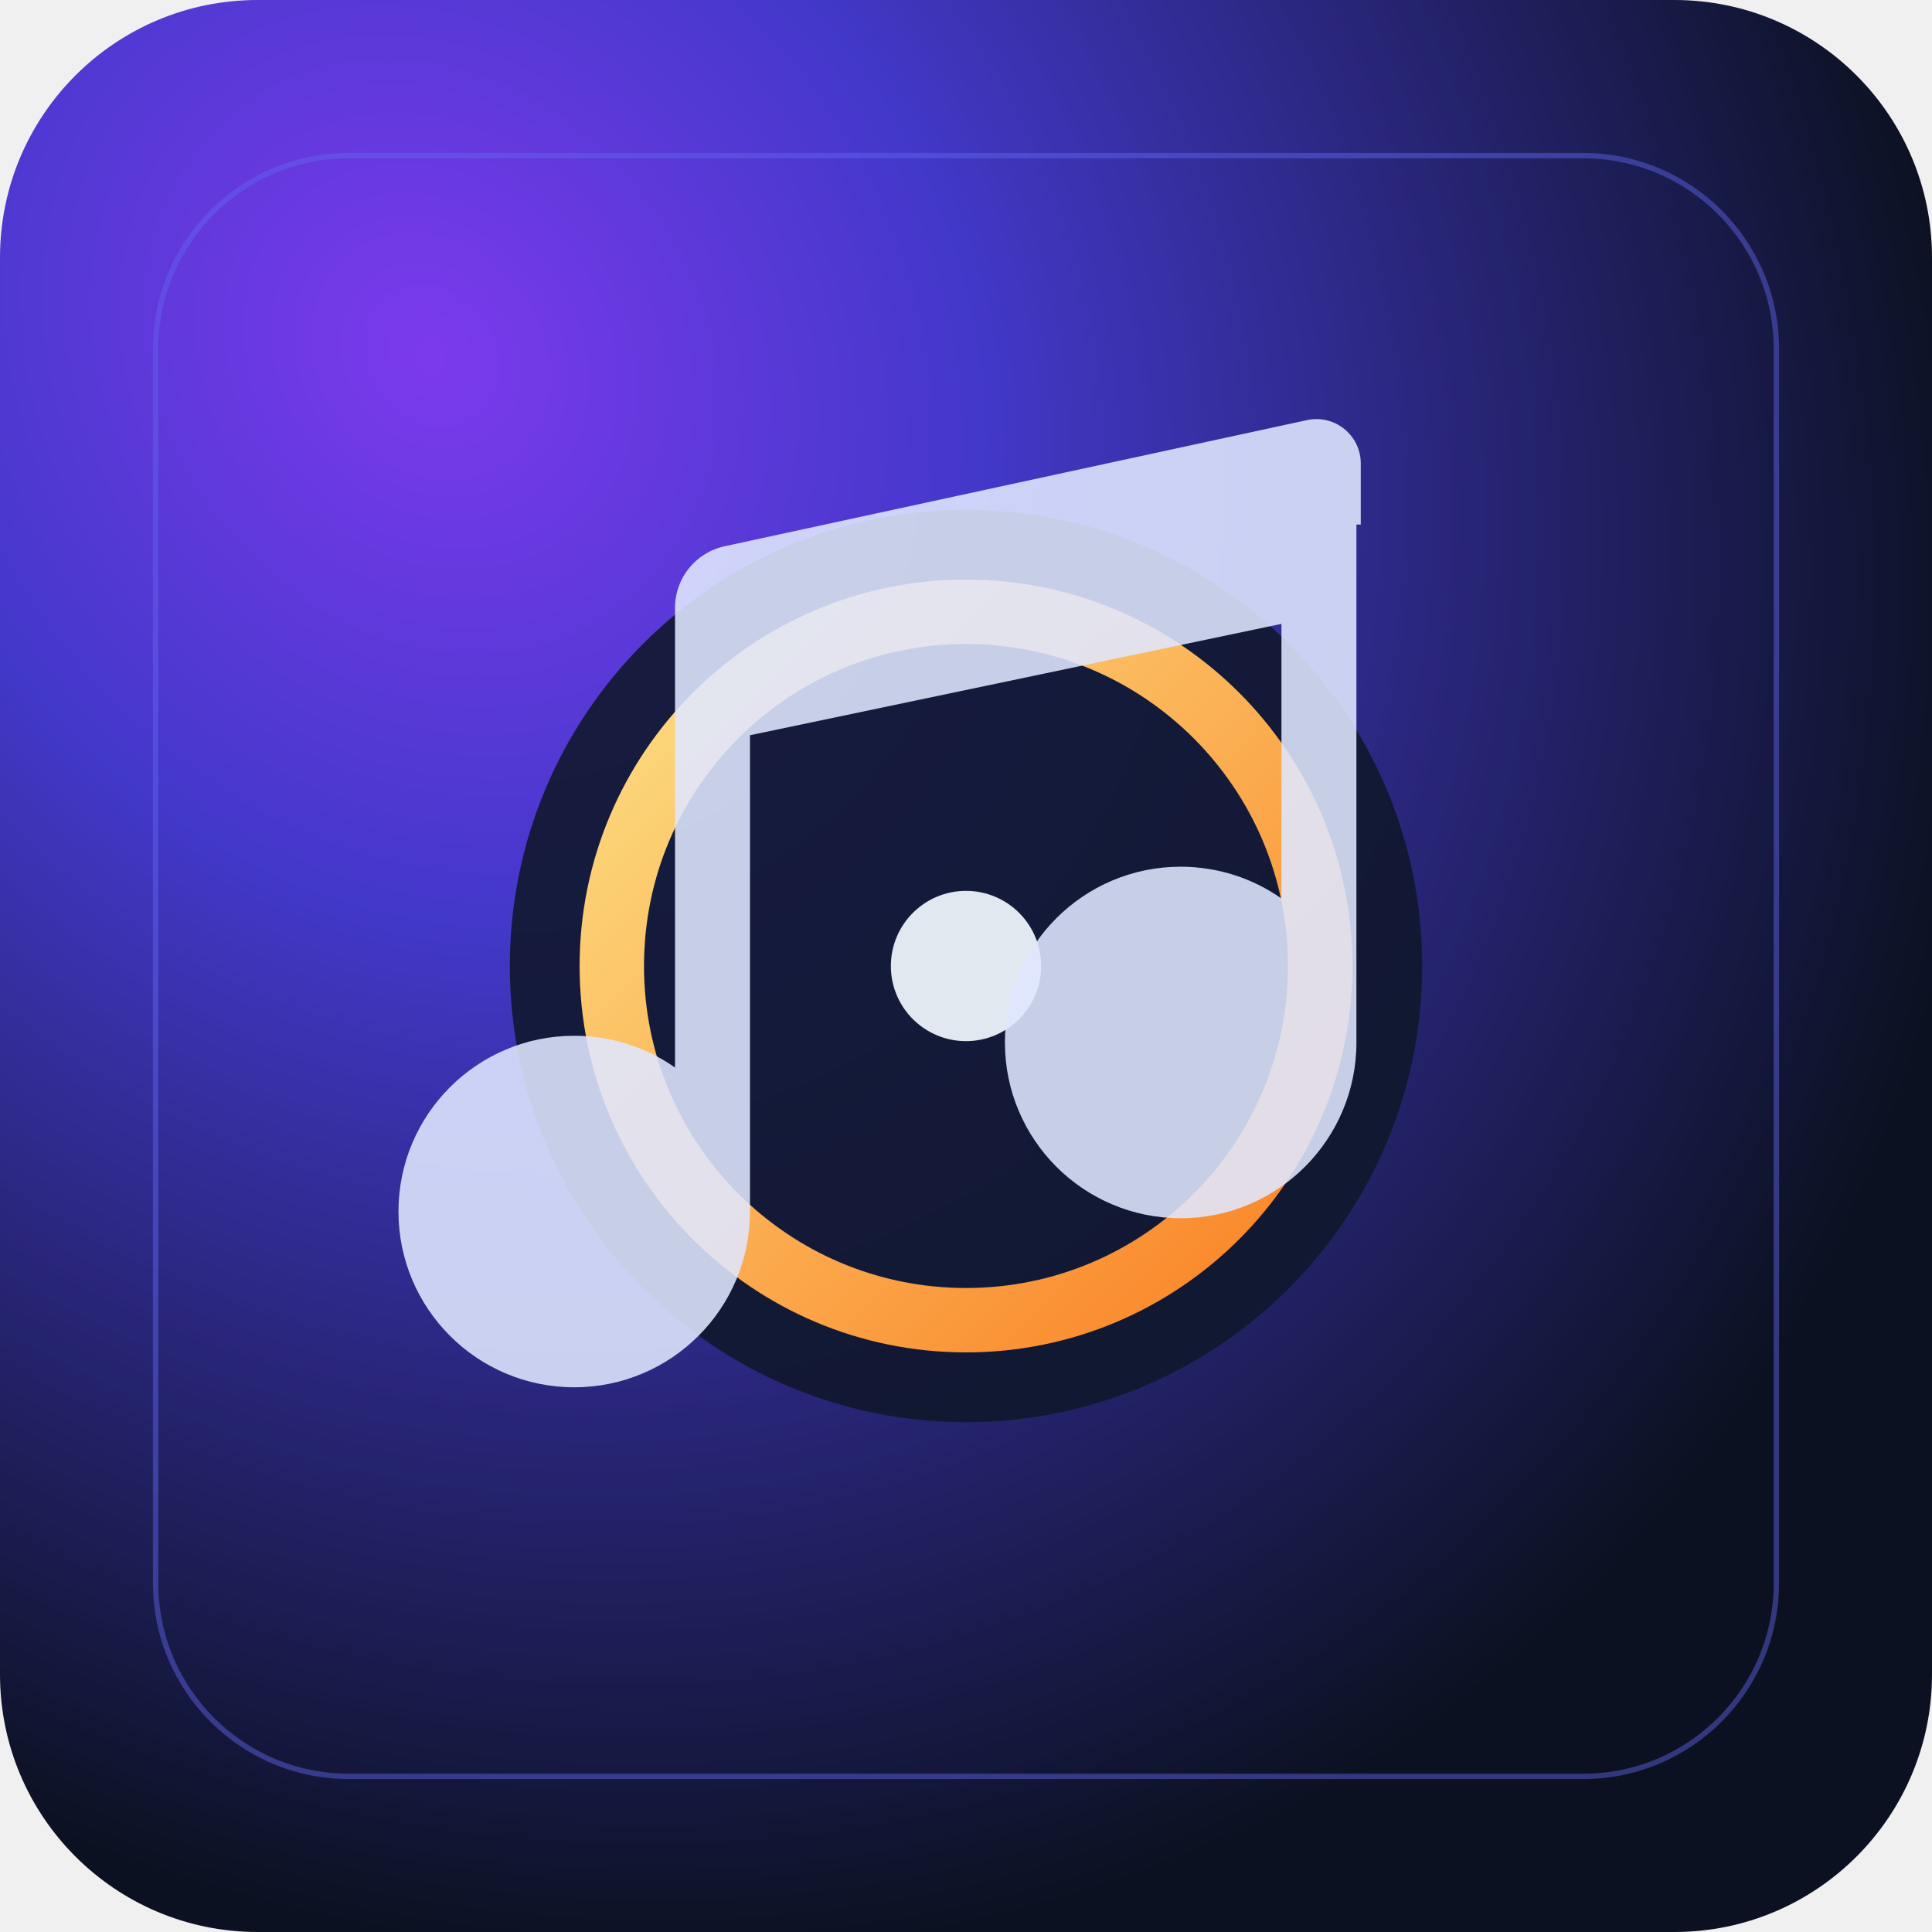
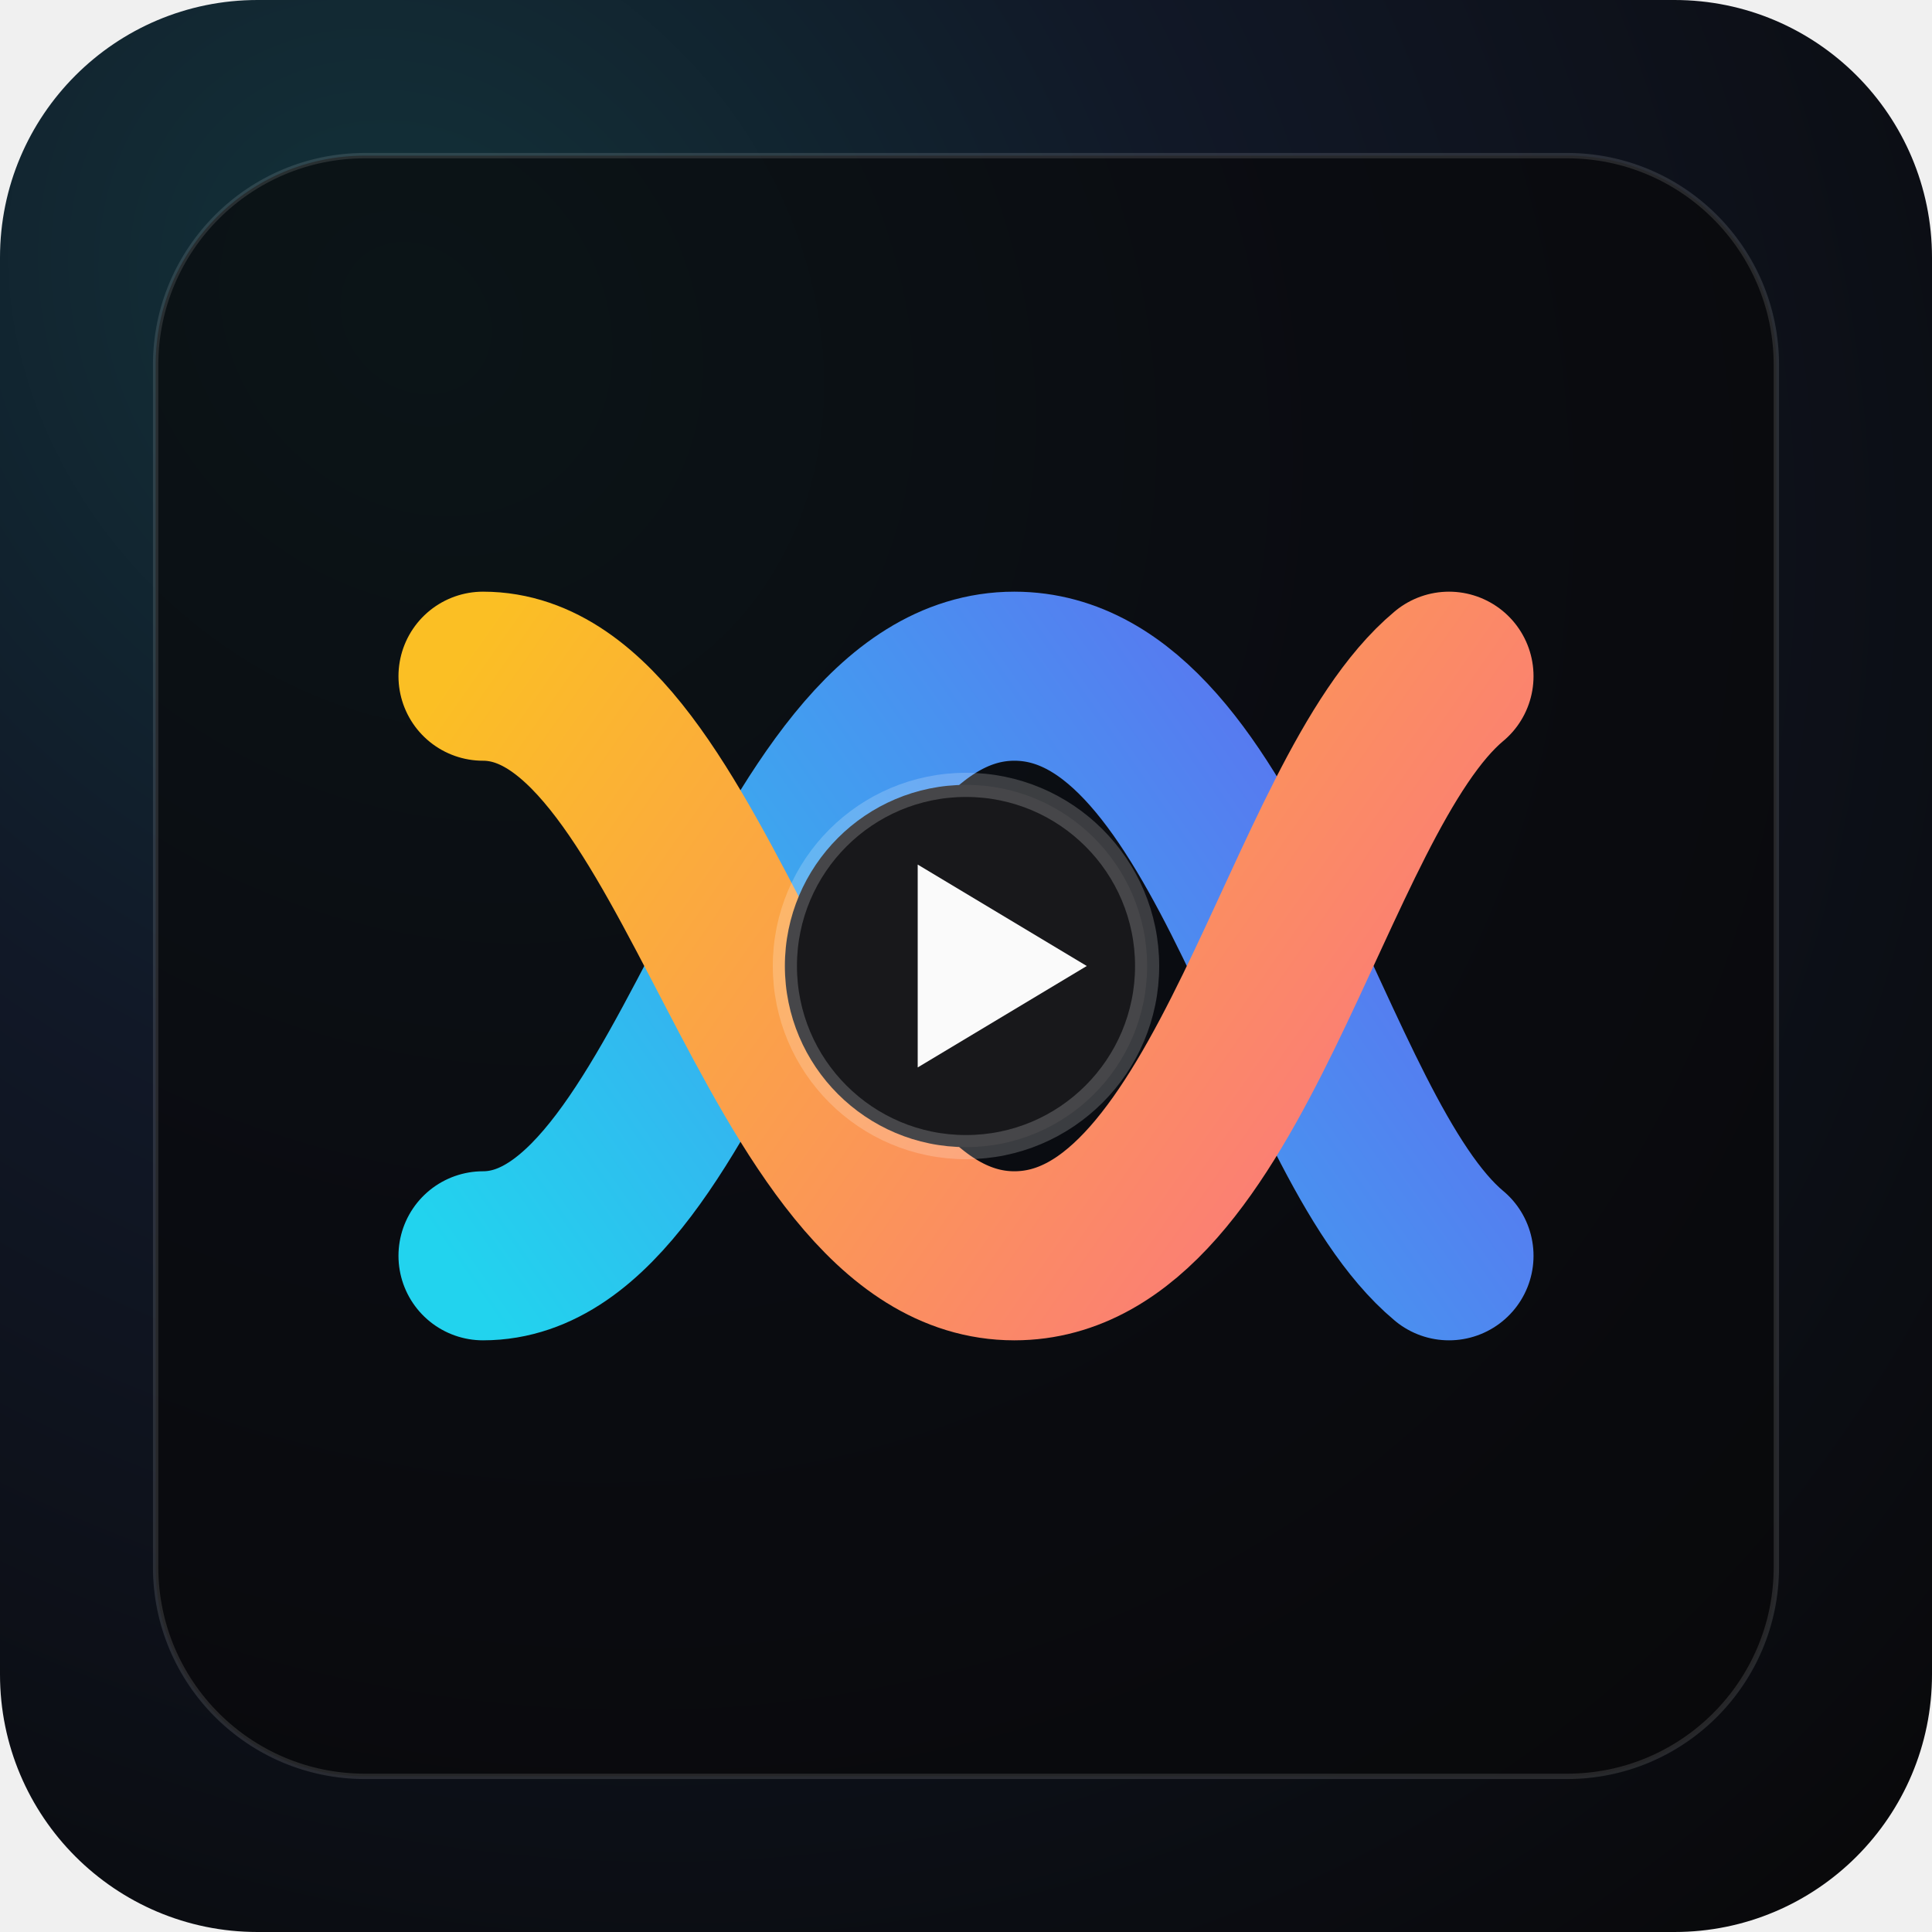
- <svg xmlns="http://www.w3.org/2000/svg" width="720" height="720" viewBox="0 0 720 720" fill="none">
+ <svg xmlns="http://www.w3.org/2000/svg" viewBox="0 0 720 720" role="img" aria-labelledby="cover-placeholder-title cover-placeholder-desc">
  <defs>
-     <radialGradient id="g1" cx="0" cy="0" r="1" gradientUnits="userSpaceOnUse" gradientTransform="translate(162 132) rotate(48.8) scale(634 548)">
-       <stop stop-color="#7C3AED" />
-       <stop offset="0.35" stop-color="#4338CA" />
-       <stop offset="1" stop-color="#0B1120" />
+     <radialGradient id="cover-bg" cx="0" cy="0" r="1" gradientUnits="userSpaceOnUse" gradientTransform="translate(154 116) rotate(48) scale(790 680)">
+       <stop stop-color="#12333A" />
+       <stop offset=".42" stop-color="#111827" />
+       <stop offset="1" stop-color="#09090B" />
    </radialGradient>
-     <linearGradient id="g2" x1="208" y1="216" x2="522" y2="536" gradientUnits="userSpaceOnUse">
-       <stop stop-color="#FDE68A" />
-       <stop offset="1" stop-color="#F97316" />
+     <linearGradient id="cover-cool" x1="12" y1="46" x2="52" y2="18" gradientUnits="userSpaceOnUse">
+       <stop stop-color="#22D3EE" />
+       <stop offset="1" stop-color="#6366F1" />
+     </linearGradient>
+     <linearGradient id="cover-warm" x1="12" y1="18" x2="52" y2="46" gradientUnits="userSpaceOnUse">
+       <stop stop-color="#FBBF24" />
+       <stop offset="1" stop-color="#FB7185" />
    </linearGradient>
  </defs>
-   <rect width="720" height="720" rx="96" fill="url(#g1)" />
-   <rect x="58" y="58" width="604" height="604" rx="72" stroke="#6366F1" stroke-opacity="0.45" stroke-width="2" />
-   <circle cx="360" cy="360" r="170" fill="#0F172A" fill-opacity="0.88" />
-   <circle cx="360" cy="360" r="132" stroke="url(#g2)" stroke-width="24" />
-   <circle cx="360" cy="360" r="28" fill="#E2E8F0" />
-   <path d="M505.5 195.5V388.5C505.5 424.675 476.175 454 440 454C403.825 454 374.5 424.675 374.5 388.5C374.5 352.325 403.825 323 440 323C453.973 323 466.925 327.377 477.557 334.839V232.5L279.5 274V451.5C279.5 487.675 250.175 517 214 517C177.825 517 148.5 487.675 148.5 451.5C148.5 415.325 177.825 386 214 386C227.973 386 240.925 390.377 251.557 397.839V226.5C251.557 215.443 259.277 205.886 270.085 203.563L487.085 156.563C497.357 154.336 507.117 162.165 507.117 172.675V195.5H505.5Z" fill="#E0E7FF" fill-opacity="0.88" />
+   <rect width="720" height="720" rx="96" fill="url(#cover-bg)" />
+   <rect x="58" y="58" width="604" height="604" rx="78" fill="#09090B" fill-opacity=".72" stroke="#FFFFFF" stroke-opacity=".12" stroke-width="2" />
+   <g transform="translate(72 72) scale(9)">
+     <path d="M12 44C21 44 24 20 34 20C43 20 46 39 52 44" fill="none" stroke="url(#cover-cool)" stroke-width="7" stroke-linecap="round" />
+     <path d="M12 20C21 20 24 44 34 44C43 44 46 25 52 20" fill="none" stroke="url(#cover-warm)" stroke-width="7" stroke-linecap="round" />
+     <circle cx="32" cy="32" r="7.5" fill="#18181B" stroke="#FFFFFF" stroke-opacity=".2" />
+     <path d="M30 27.8L37 32L30 36.2V27.8Z" fill="#FAFAFA" />
+   </g>
</svg>
